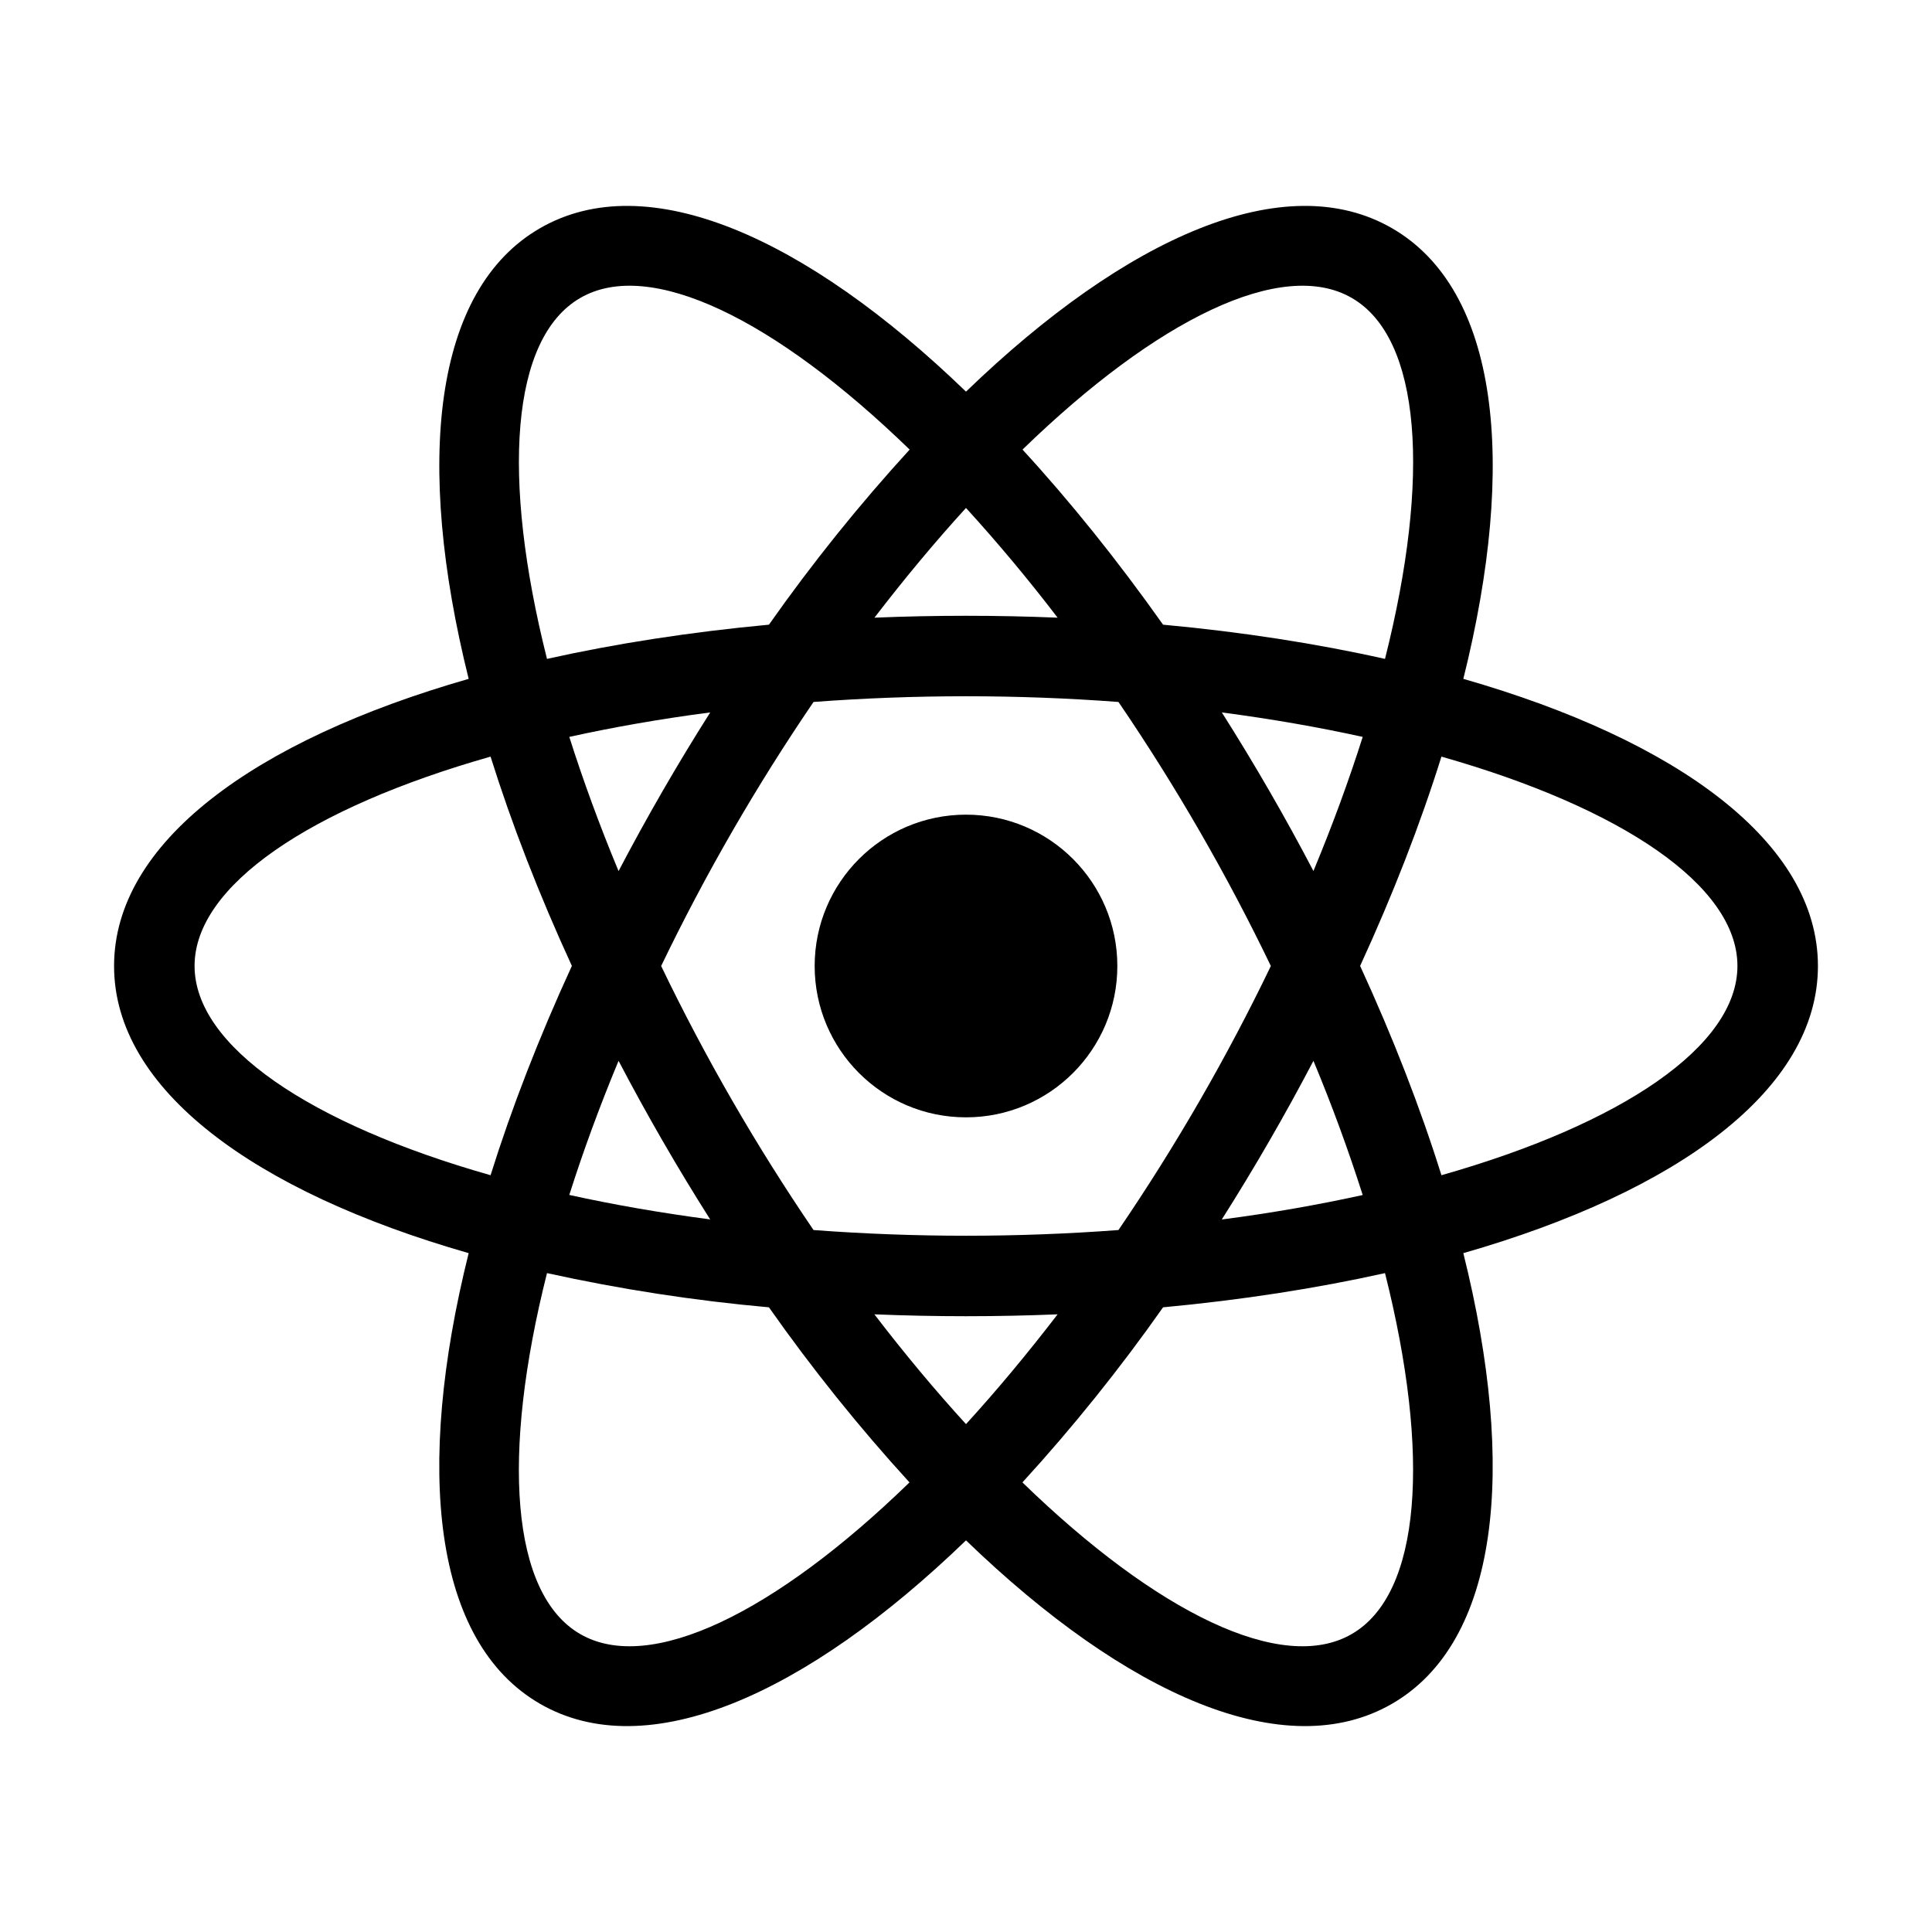
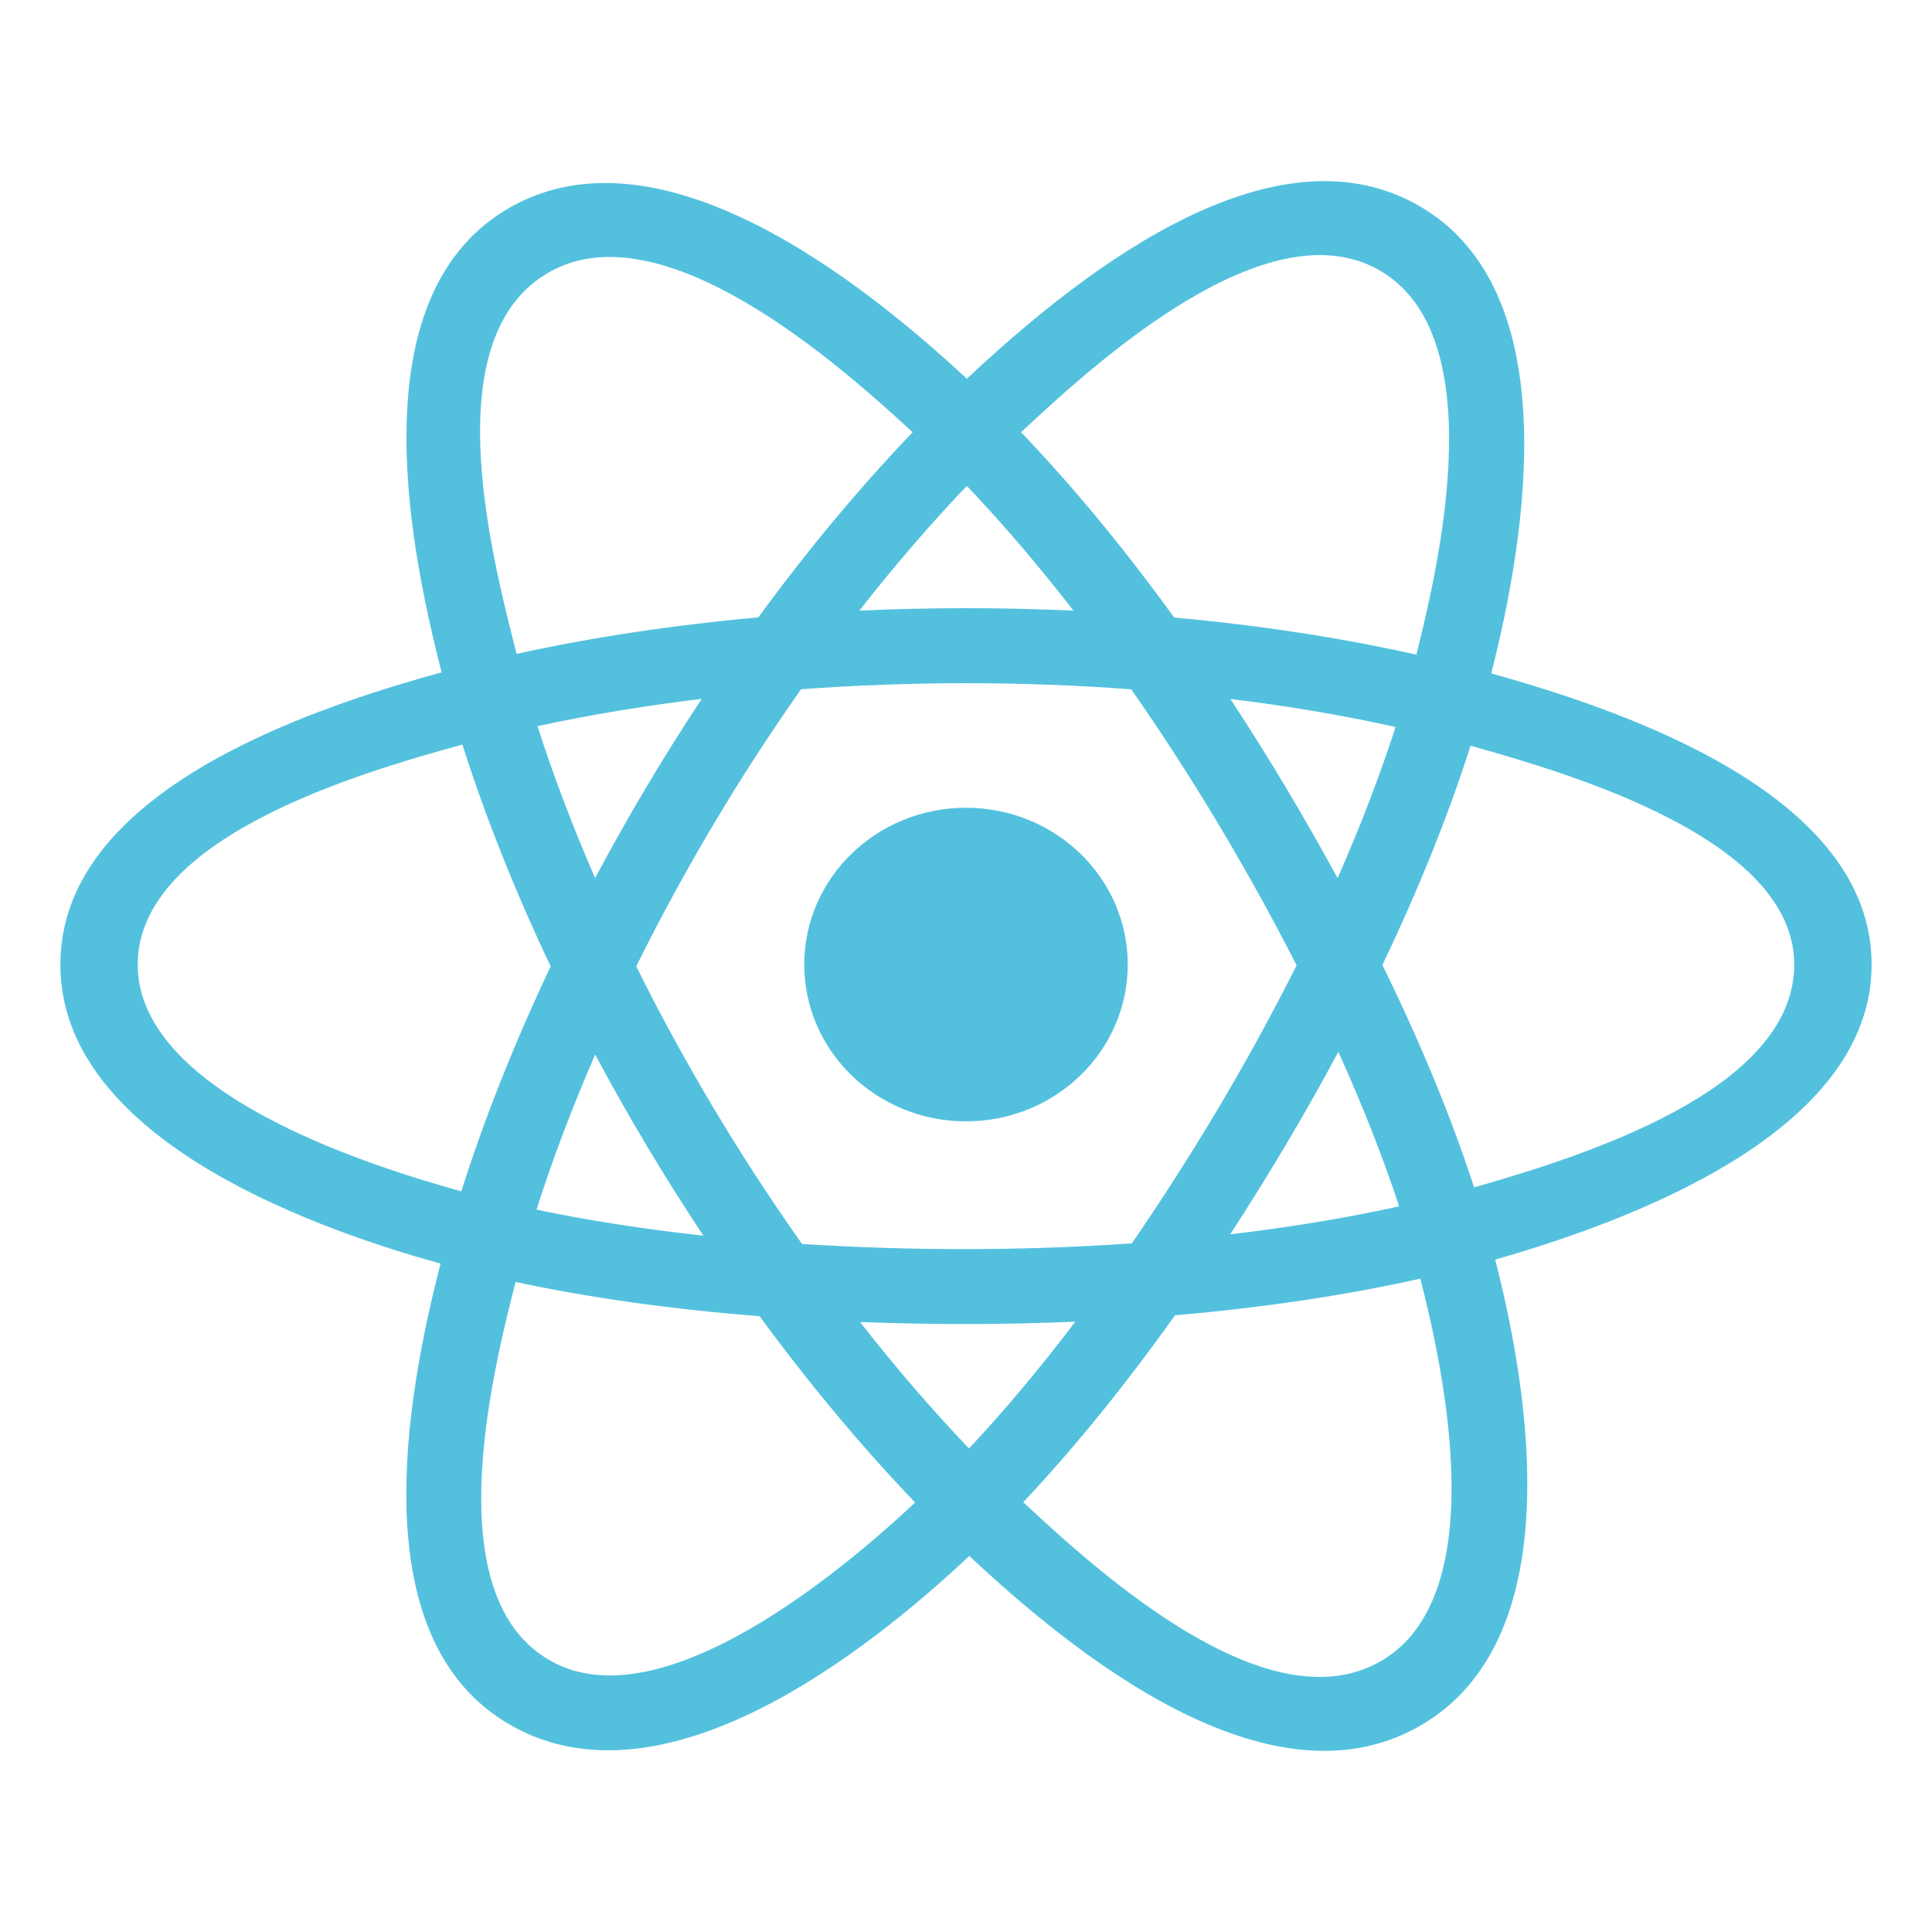
- <svg xmlns="http://www.w3.org/2000/svg" width="24px" height="24px" viewBox="0 0 24 24">
-   <g>
-     <path fill="none" d="M0 0h24v24H0z" />
-     <path fill-rule="nonzero" d="M14.448 16.24a21.877 21.877 0 0 1-1.747 2.175c1.672 1.623 3.228 2.383 4.09 1.884.864-.498.983-2.225.414-4.484-.853.19-1.78.334-2.757.425zm-1.31.087a27.512 27.512 0 0 1-2.276 0c.377.492.758.948 1.138 1.364.38-.416.76-.872 1.138-1.364zm5.04-7.894c2.665.764 4.405 2.034 4.405 3.567 0 1.533-1.74 2.803-4.405 3.567.67 2.69.441 4.832-.886 5.598-1.328.767-3.298-.105-5.292-2.03-1.994 1.925-3.964 2.797-5.292 2.03-1.327-.766-1.557-2.908-.886-5.598-2.665-.764-4.405-2.034-4.405-3.567 0-1.533 1.74-2.803 4.405-3.567-.67-2.69-.441-4.832.886-5.598 1.328-.767 3.298.105 5.292 2.03 1.994-1.925 3.964-2.797 5.292-2.03 1.327.766 1.557 2.908.886 5.598zm-.973-.248c.57-2.26.45-3.986-.413-4.484-.863-.499-2.419.261-4.09 1.884.591.643 1.179 1.374 1.746 2.175.978.09 1.904.234 2.757.425zm-10.41 7.63c-.57 2.26-.45 3.986.413 4.484.863.499 2.419-.261 4.09-1.884a21.877 21.877 0 0 1-1.746-2.175 21.877 21.877 0 0 1-2.757-.425zm4.067-8.142a27.512 27.512 0 0 1 2.276 0A20.523 20.523 0 0 0 12 6.31c-.38.416-.76.872-1.138 1.364zm-1.31.087A21.877 21.877 0 0 1 11.3 5.585C9.627 3.962 8.07 3.202 7.209 3.701c-.864.498-.983 2.225-.414 4.484.853-.19 1.78-.334 2.757-.425zm4.342 7.52A25.368 25.368 0 0 0 15.787 12a25.368 25.368 0 0 0-1.893-3.28 25.368 25.368 0 0 0-3.788 0A25.368 25.368 0 0 0 8.213 12a25.368 25.368 0 0 0 1.893 3.28 25.368 25.368 0 0 0 3.788 0zm1.284-.131c.615-.08 1.2-.183 1.75-.304a20.523 20.523 0 0 0-.612-1.667 27.512 27.512 0 0 1-1.138 1.97zM8.822 8.85c-.615.08-1.2.183-1.75.304.17.536.374 1.094.612 1.667a27.512 27.512 0 0 1 1.138-1.97zm-1.75 5.994c.55.121 1.135.223 1.75.304a27.512 27.512 0 0 1-1.138-1.97c-.238.572-.442 1.13-.612 1.666zm-.978-.245c.261-.834.6-1.708 1.01-2.6-.41-.892-.749-1.766-1.01-2.6-2.242.637-3.677 1.604-3.677 2.6s1.435 1.963 3.677 2.6zm10.834-5.445c-.55-.121-1.135-.223-1.75-.304a27.511 27.511 0 0 1 1.138 1.97c.238-.572.442-1.13.612-1.666zm.978.245c-.261.834-.6 1.708-1.01 2.6.41.892.749 1.766 1.01 2.6 2.242-.637 3.677-1.604 3.677-2.6s-1.435-1.963-3.677-2.6zM12 13.88a1.88 1.88 0 1 1 0-3.76 1.88 1.88 0 0 1 0 3.76z" />
-   </g>
+ <svg xmlns="http://www.w3.org/2000/svg" width="800px" height="800px" viewBox="0 0 32 32" fill="none">
+   <path d="M18.679 15.976C18.679 14.541 17.48 13.379 16 13.379C14.521 13.379 13.321 14.541 13.321 15.976C13.321 17.41 14.521 18.573 16 18.573C17.48 18.573 18.679 17.41 18.679 15.976Z" fill="#53C1DE" />
+   <path fill-rule="evenodd" clip-rule="evenodd" d="M24.7 11.154C25.266 8.925 25.977 4.791 23.47 3.39C20.975 1.995 17.728 4.668 16.014 6.273C14.304 4.684 10.966 2.022 8.462 3.428C5.968 4.828 6.737 8.893 7.315 11.136C4.988 11.776 1 13.156 1 15.976C1 18.787 4.984 20.289 7.297 20.929C6.717 23.184 5.986 27.191 8.483 28.588C10.997 29.993 14.325 27.395 16.055 25.772C17.781 27.386 20.997 30.002 23.492 28.601C25.996 27.196 25.344 23.118 24.765 20.863C27.007 20.221 31 18.752 31 15.976C31 13.184 26.99 11.792 24.7 11.154ZM24.416 19.667C24.037 18.502 23.524 17.262 22.897 15.982C23.495 14.732 23.988 13.509 24.357 12.351C26.036 12.823 29.718 13.901 29.718 15.976C29.718 18.07 26.185 19.159 24.416 19.667ZM22.85 27.526C20.988 28.571 18.222 26.07 16.948 24.881C17.793 23.984 18.638 22.942 19.462 21.785C20.913 21.66 22.283 21.456 23.526 21.178C23.933 22.773 24.72 26.476 22.85 27.526ZM9.124 27.511C7.261 26.47 8.113 22.895 8.54 21.233C9.768 21.497 11.129 21.686 12.582 21.801C13.412 22.933 14.282 23.974 15.158 24.886C14.075 25.901 10.995 28.557 9.124 27.511ZM2.281 15.976C2.281 13.874 5.942 12.803 7.659 12.333C8.035 13.517 8.527 14.754 9.121 16.006C8.519 17.277 8.02 18.534 7.641 19.732C6.004 19.278 2.281 18.079 2.281 15.976ZM9.104 4.504C10.973 3.454 13.875 6.01 15.116 7.16C14.244 8.068 13.383 9.101 12.56 10.226C11.149 10.353 9.799 10.557 8.557 10.83C8.091 9.021 7.236 5.552 9.104 4.504ZM20.379 11.577C21.337 11.694 22.254 11.85 23.115 12.041C22.856 12.844 22.534 13.684 22.154 14.545C21.604 13.533 21.014 12.542 20.379 11.577ZM16.014 8.048C16.605 8.669 17.197 9.362 17.78 10.114C16.599 10.06 15.415 10.06 14.234 10.114C14.817 9.368 15.414 8.676 16.014 8.048ZM9.857 14.544C9.483 13.686 9.164 12.842 8.903 12.027C9.759 11.842 10.672 11.69 11.623 11.575C10.987 12.537 10.397 13.528 9.857 14.544ZM11.65 20.466C10.668 20.359 9.741 20.215 8.886 20.035C9.15 19.206 9.477 18.343 9.858 17.467C10.406 18.493 11.005 19.494 11.65 20.466ZM16.05 23.991C15.442 23.356 14.836 22.653 14.245 21.897C15.433 21.942 16.623 21.942 17.811 21.891C17.227 22.661 16.637 23.365 16.05 23.991ZM22.167 17.422C22.568 18.308 22.906 19.166 23.174 19.981C22.304 20.173 21.365 20.328 20.376 20.444C21.015 19.461 21.615 18.454 22.167 17.422ZM18.747 20.594C16.93 20.72 15.102 20.719 13.284 20.604C12.251 19.142 11.331 17.603 10.538 16.006C11.328 14.412 12.24 12.876 13.268 11.416C15.088 11.283 16.918 11.282 18.737 11.417C19.756 12.877 20.668 14.409 21.476 15.988C20.677 17.581 19.759 19.12 18.747 20.594ZM22.83 4.467C24.701 5.513 23.868 9.227 23.459 10.843C22.215 10.564 20.863 10.357 19.448 10.228C18.624 9.09 17.77 8.055 16.912 7.159C18.169 5.984 20.978 3.431 22.83 4.467Z" fill="#53C1DE" />
</svg>
